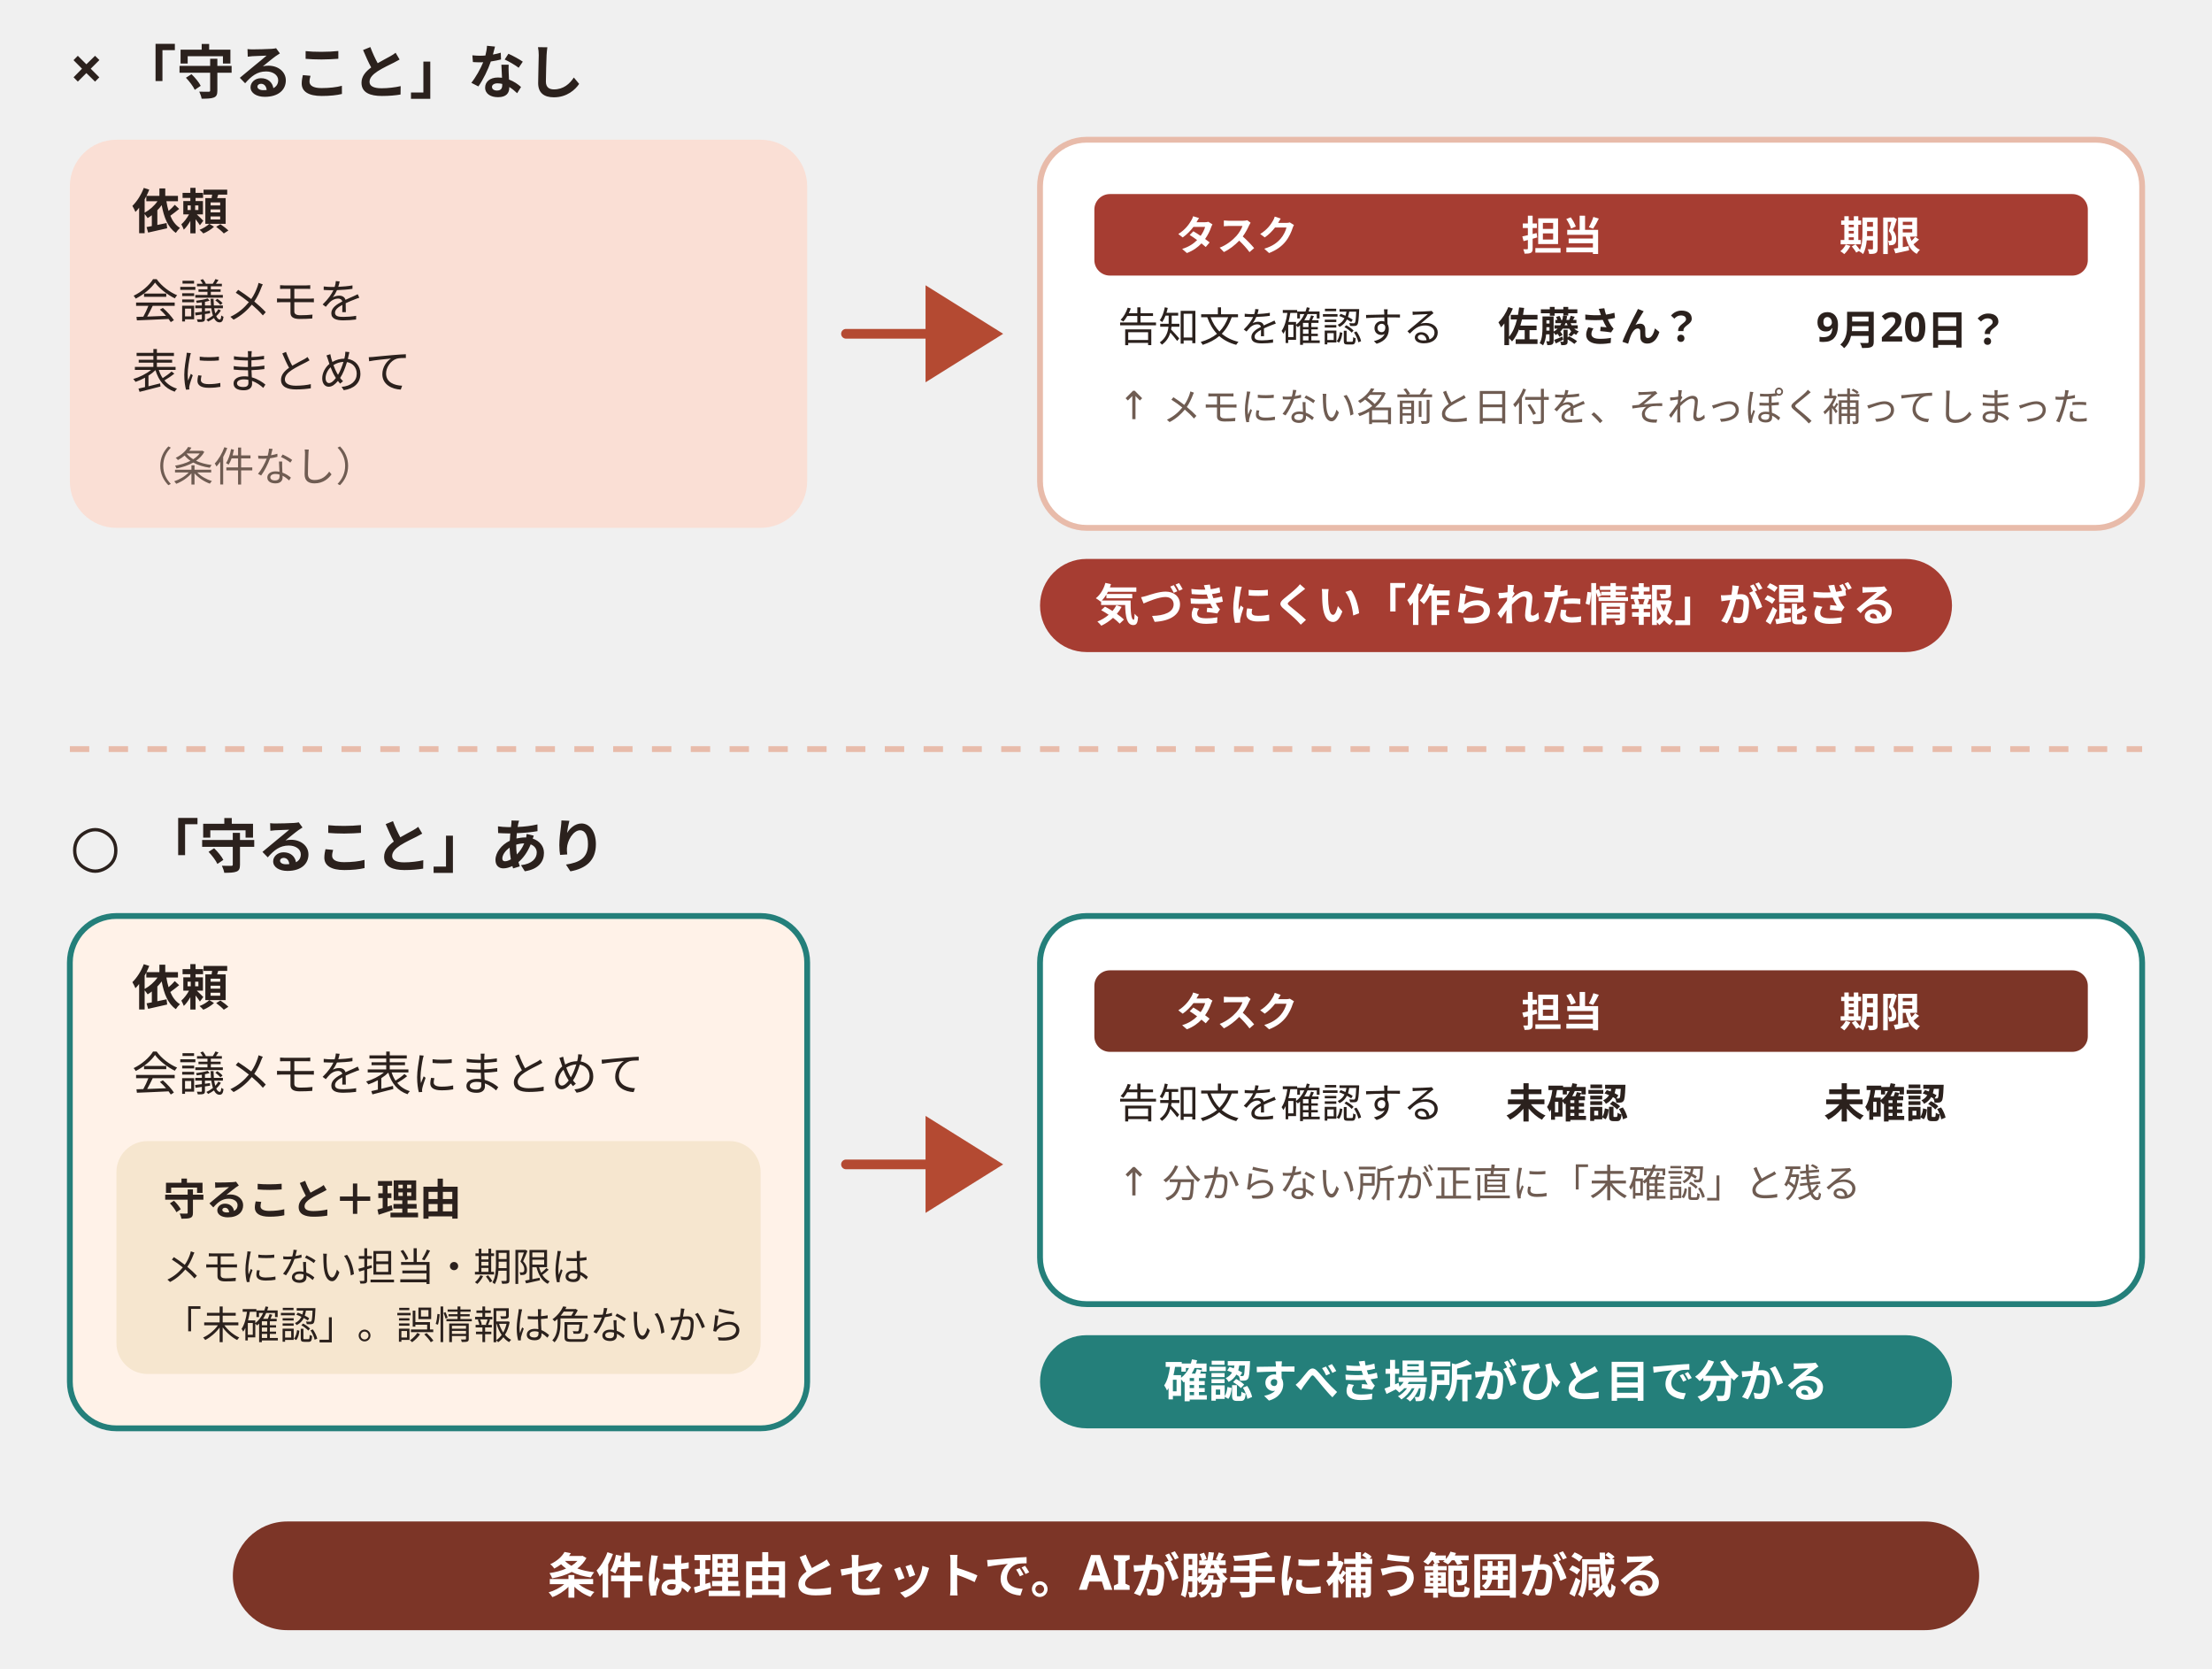
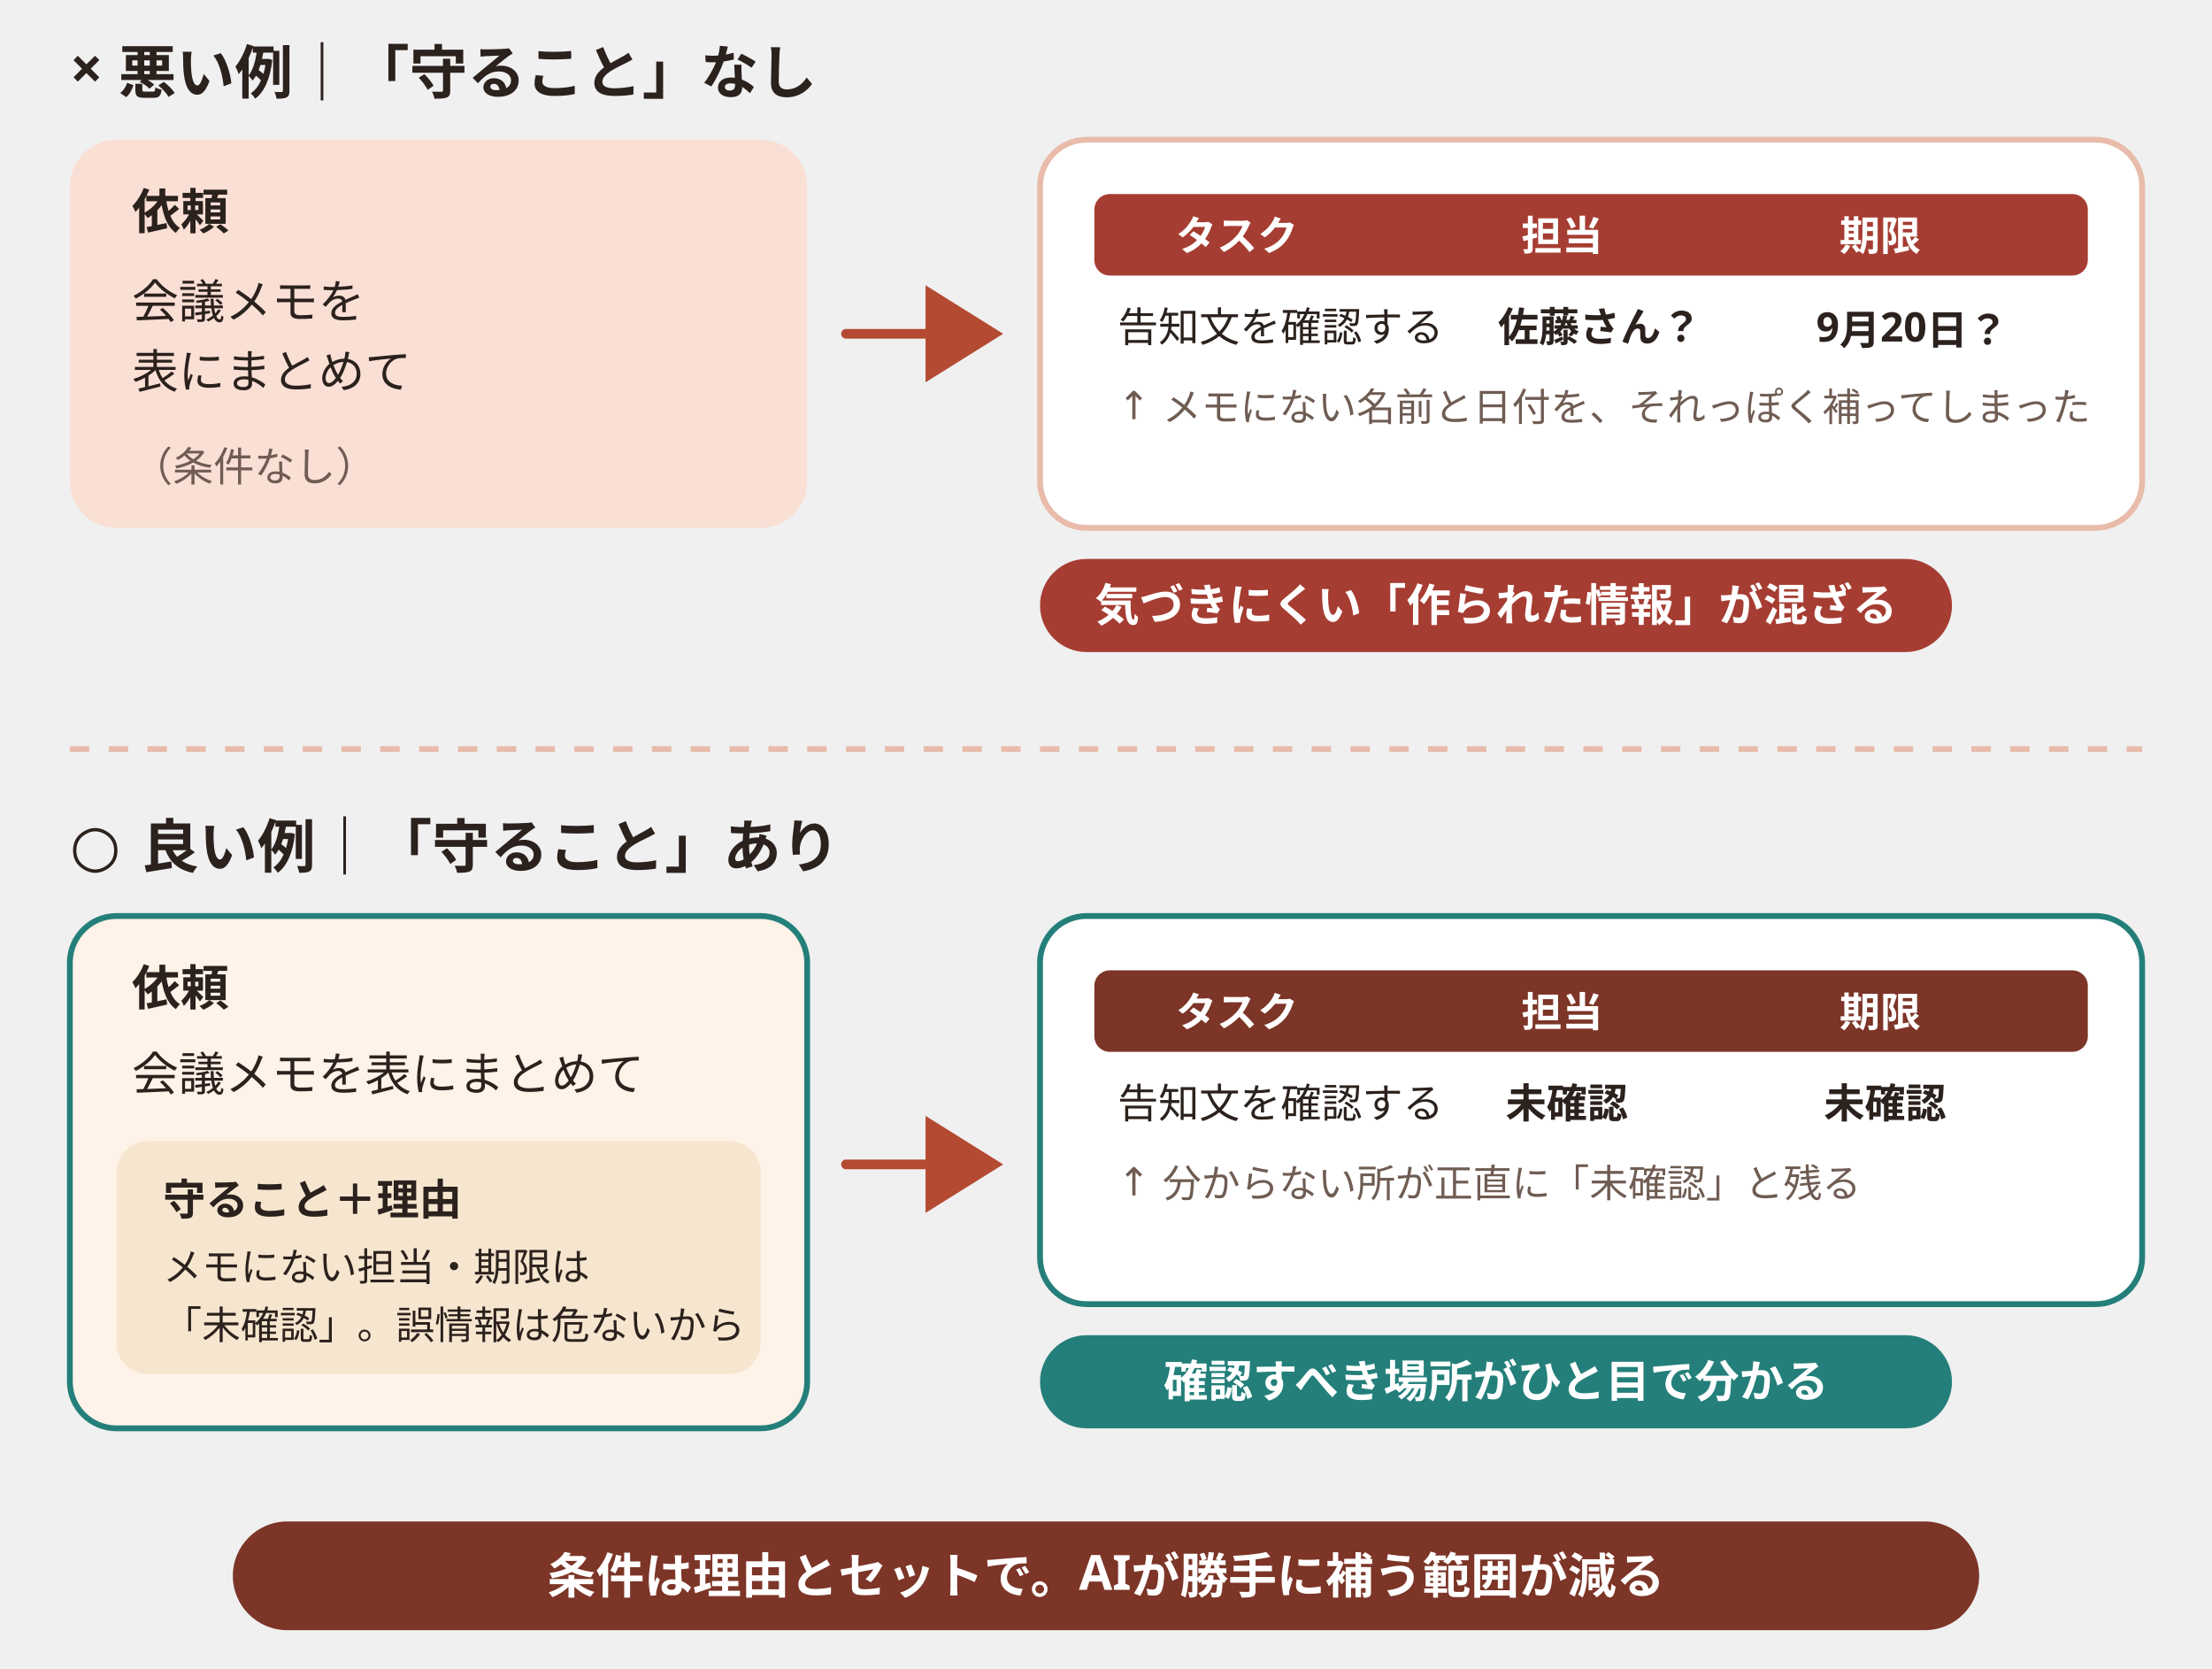
<svg xmlns="http://www.w3.org/2000/svg" width="1140" height="860" viewBox="0 0 1140 860">
  <defs>
    <style>
      text{font-family:'Hiragino Sans','Hiragino Kaku Gothic ProN','Noto Sans JP',sans-serif;fill:#2B211D}
      .h{font-weight:700}.m{fill:#6F5C52}.w{fill:#FFFFFF}
    </style>
    <marker id="ar" markerWidth="12" markerHeight="12" refX="9" refY="6" orient="auto">
      <path d="M2 1 L10 6 L2 11 Z" fill="#B44A32" />
    </marker>
  </defs>
  <g>
-     <text x="36" y="46" class="h" font-size="30" fill="#A63D32">× 「守ること」なし</text>
+     <text x="36" y="46" class="h" font-size="30" fill="#A63D32">× 悪い例｜「守ること」なし</text>
    <rect x="36" y="72" width="380" height="200" rx="24" fill="#FADFD5" />
    <text x="68" y="118" class="h" font-size="25">依頼</text>
    <text x="68" y="164" font-size="24">会議メモを</text>
    <text x="68" y="200" font-size="24">表にまとめて</text>
    <text x="68" y="248" class="m" font-size="21">（条件なし）</text>
    <path d="M436 172 H 512" stroke="#B44A32" stroke-width="5" fill="none" marker-end="url(#ar)" stroke-linecap="round" />
    <rect x="536" y="72" width="568" height="200" rx="24" fill="#FFFFFF" stroke="#E8BBAA" stroke-width="3" />
    <rect x="564" y="100" width="512" height="42" rx="8" fill="#A63D32" />
    <text x="606" y="129" class="w h" font-size="21">タスク</text>
    <text x="784" y="129" class="w h" font-size="21">担当</text>
    <text x="948" y="129" class="w h" font-size="21">期限</text>
    <text x="576" y="176" font-size="21">告知文を確認する</text>
    <text x="772" y="176" font-size="21" fill="#A63D32" class="h">佐藤さん？</text>
    <text x="936" y="176" font-size="21" fill="#A63D32" class="h">9月20日？</text>
    <text x="576" y="216" class="m" font-size="20">↑ メモにない名前と日付を、それっぽく補ってしまった</text>
    <rect x="536" y="288" width="470" height="48" rx="24" fill="#A63D32" />
    <text x="771" y="320" text-anchor="middle" class="w h" font-size="23">気づきにくい「作られた情報」が混ざる</text>
  </g>
  <path d="M36 386 H 1104" stroke="#E8BBAA" stroke-width="3" stroke-dasharray="10 10" />
  <g>
-     <text x="36" y="446" class="h" font-size="30" fill="#247F7A">○ 「守ること」あり</text>
+     <text x="36" y="446" class="h" font-size="30" fill="#247F7A">○ 良い例｜「守ること」あり</text>
    <rect x="36" y="472" width="380" height="264" rx="24" fill="#FFF2E8" stroke="#247F7A" stroke-width="3" />
    <text x="68" y="518" class="h" font-size="25">依頼</text>
    <text x="68" y="562" font-size="24">会議メモを表にまとめて</text>
    <rect x="60" y="588" width="332" height="120" rx="16" fill="#F6E6CF" />
    <text x="84" y="626" class="h" font-size="22" fill="#7C3527">守ること＋理由</text>
    <text x="84" y="660" font-size="20">メモにない担当・期限は</text>
    <text x="84" y="690" font-size="20">「未確認」。誤情報は危ないから</text>
    <path d="M436 600 H 512" stroke="#B44A32" stroke-width="5" fill="none" marker-end="url(#ar)" stroke-linecap="round" />
    <rect x="536" y="472" width="568" height="200" rx="24" fill="#FFFFFF" stroke="#247F7A" stroke-width="3" />
    <rect x="564" y="500" width="512" height="42" rx="8" fill="#7C3527" />
    <text x="606" y="529" class="w h" font-size="21">タスク</text>
    <text x="784" y="529" class="w h" font-size="21">担当</text>
    <text x="948" y="529" class="w h" font-size="21">期限</text>
    <text x="576" y="576" font-size="21">告知文を確認する</text>
    <text x="776" y="576" font-size="21" fill="#247F7A" class="h">未確認</text>
    <text x="940" y="576" font-size="21" fill="#247F7A" class="h">未確認</text>
    <text x="576" y="616" class="m" font-size="20">↑ 分からない所が正直に「未確認」と残る</text>
    <rect x="536" y="688" width="470" height="48" rx="24" fill="#247F7A" />
    <text x="771" y="720" text-anchor="middle" class="w h" font-size="23">確認すべき場所がひと目で分かる</text>
  </g>
  <rect x="120" y="784" width="900" height="56" rx="28" fill="#7C3527" />
  <text x="570" y="821" text-anchor="middle" class="w h" font-size="25">条件は理由とセットで。AIが勝手に補う範囲が減る</text>
</svg>
